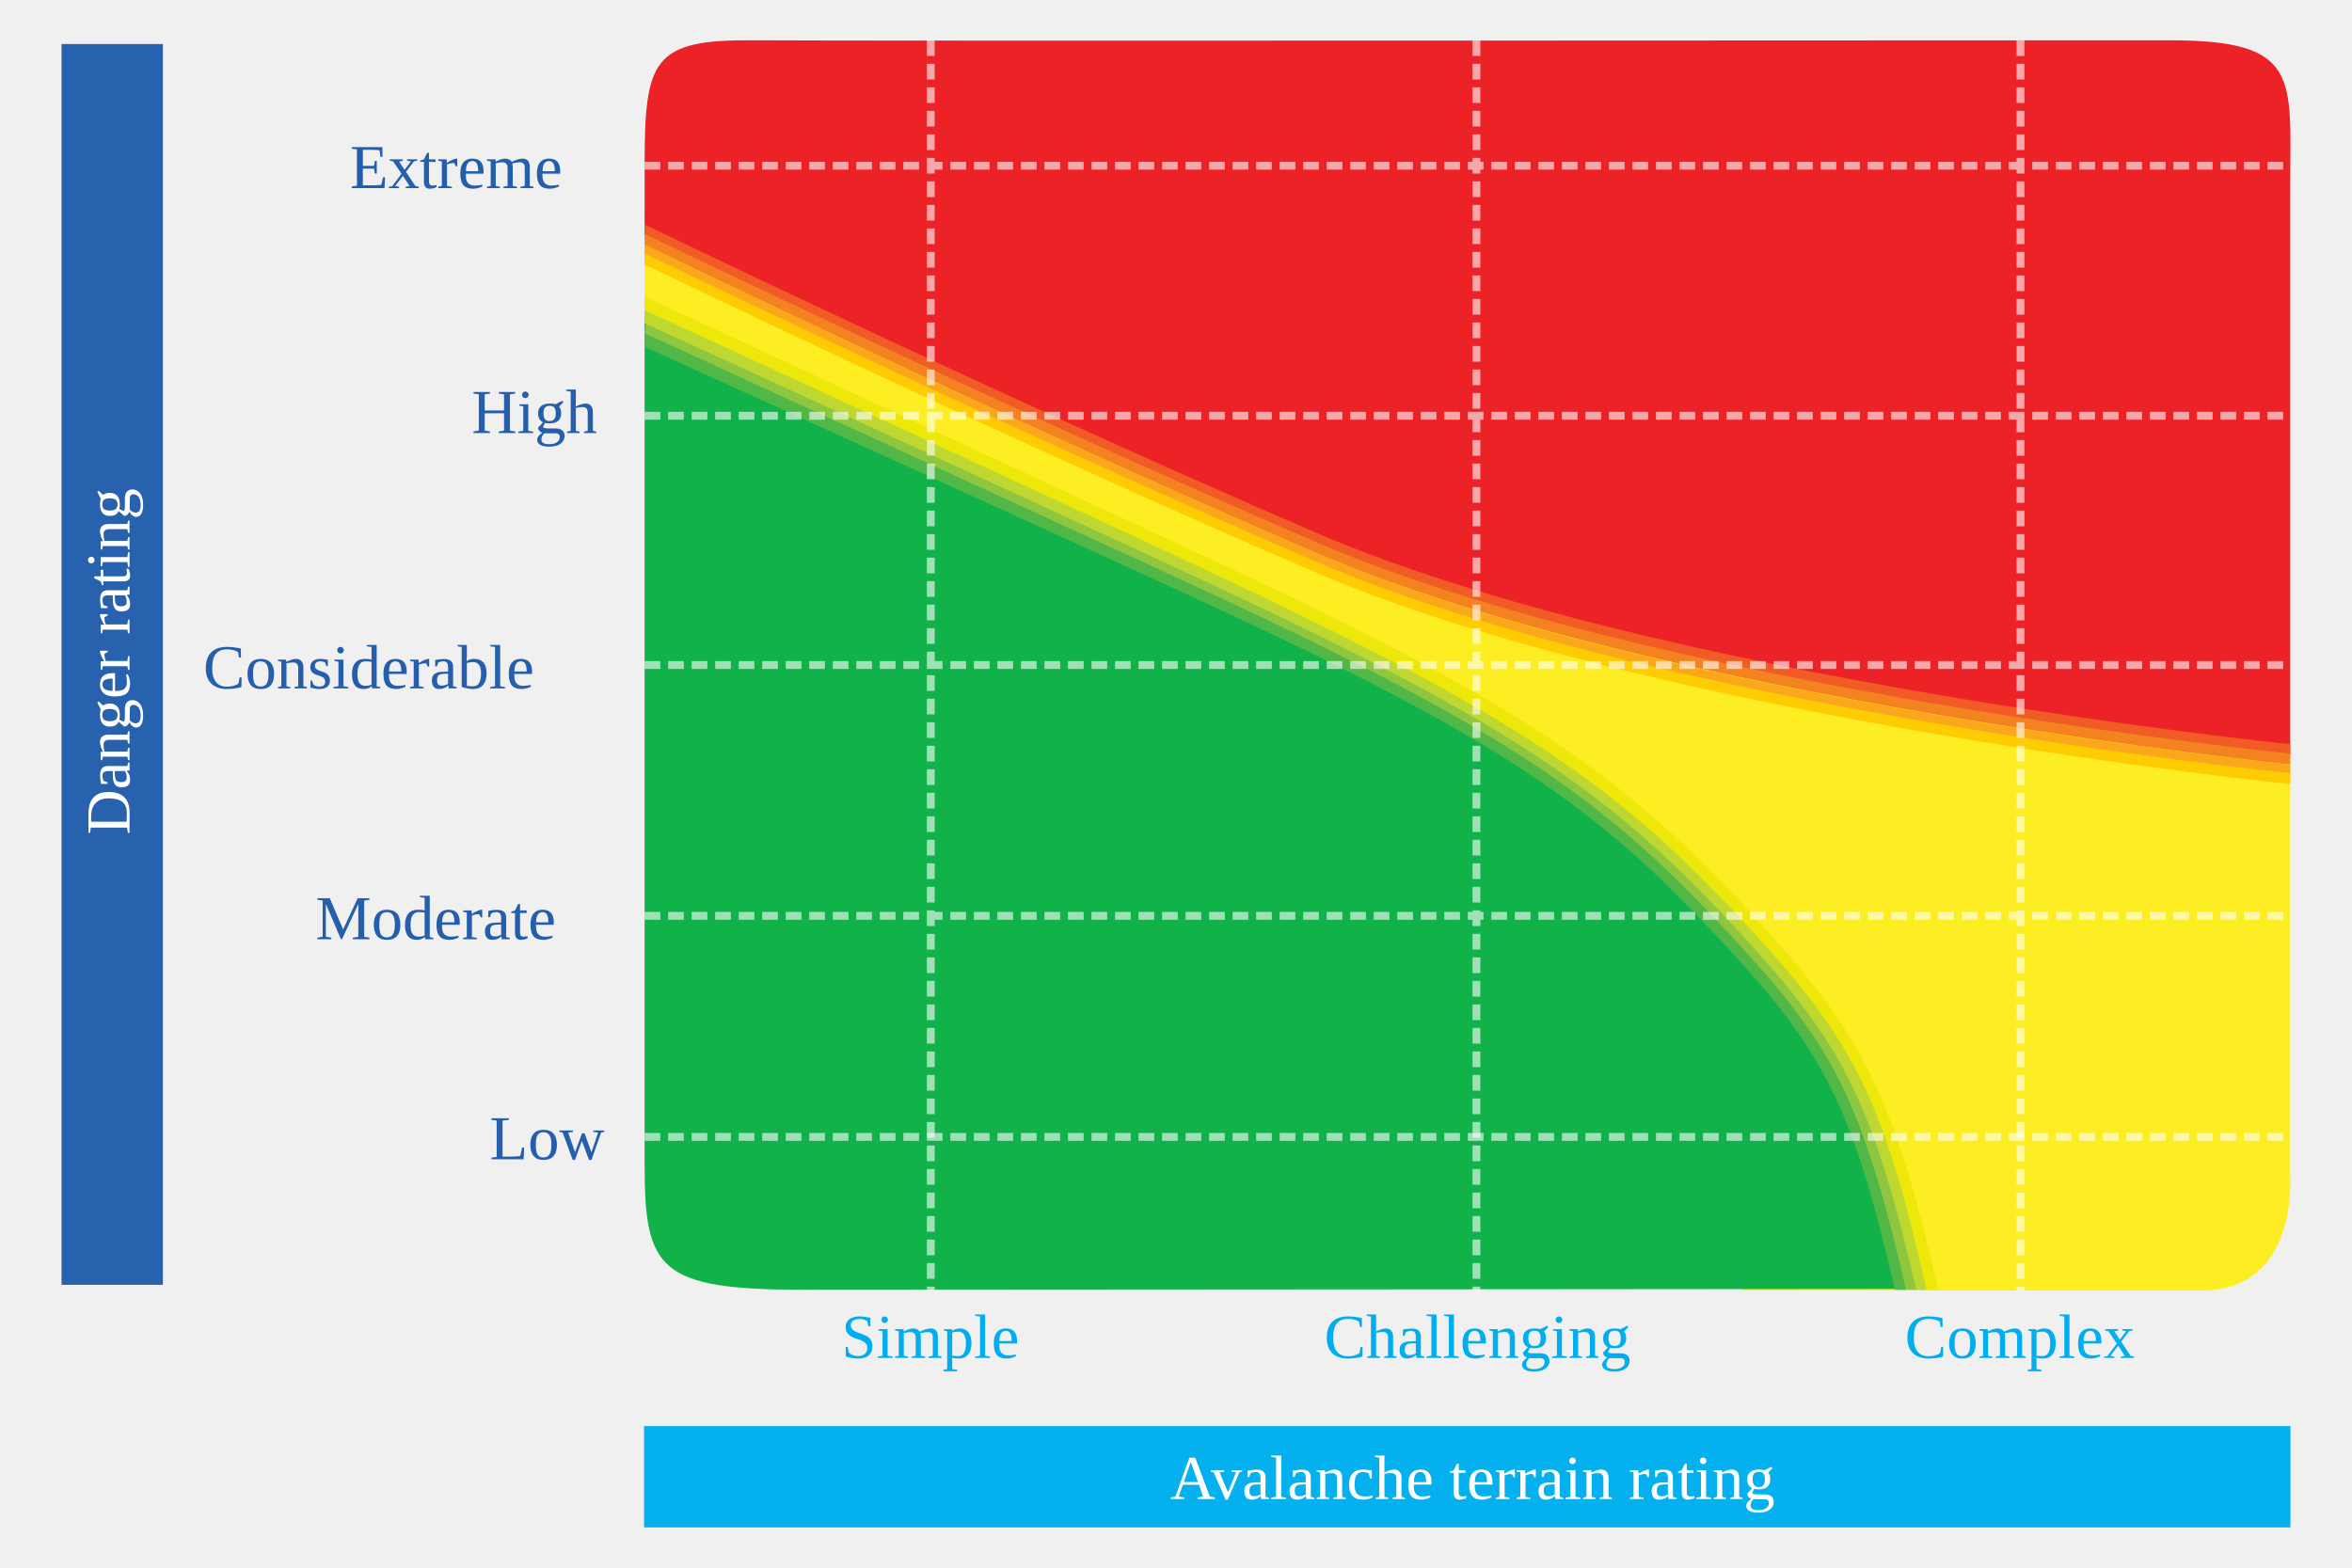
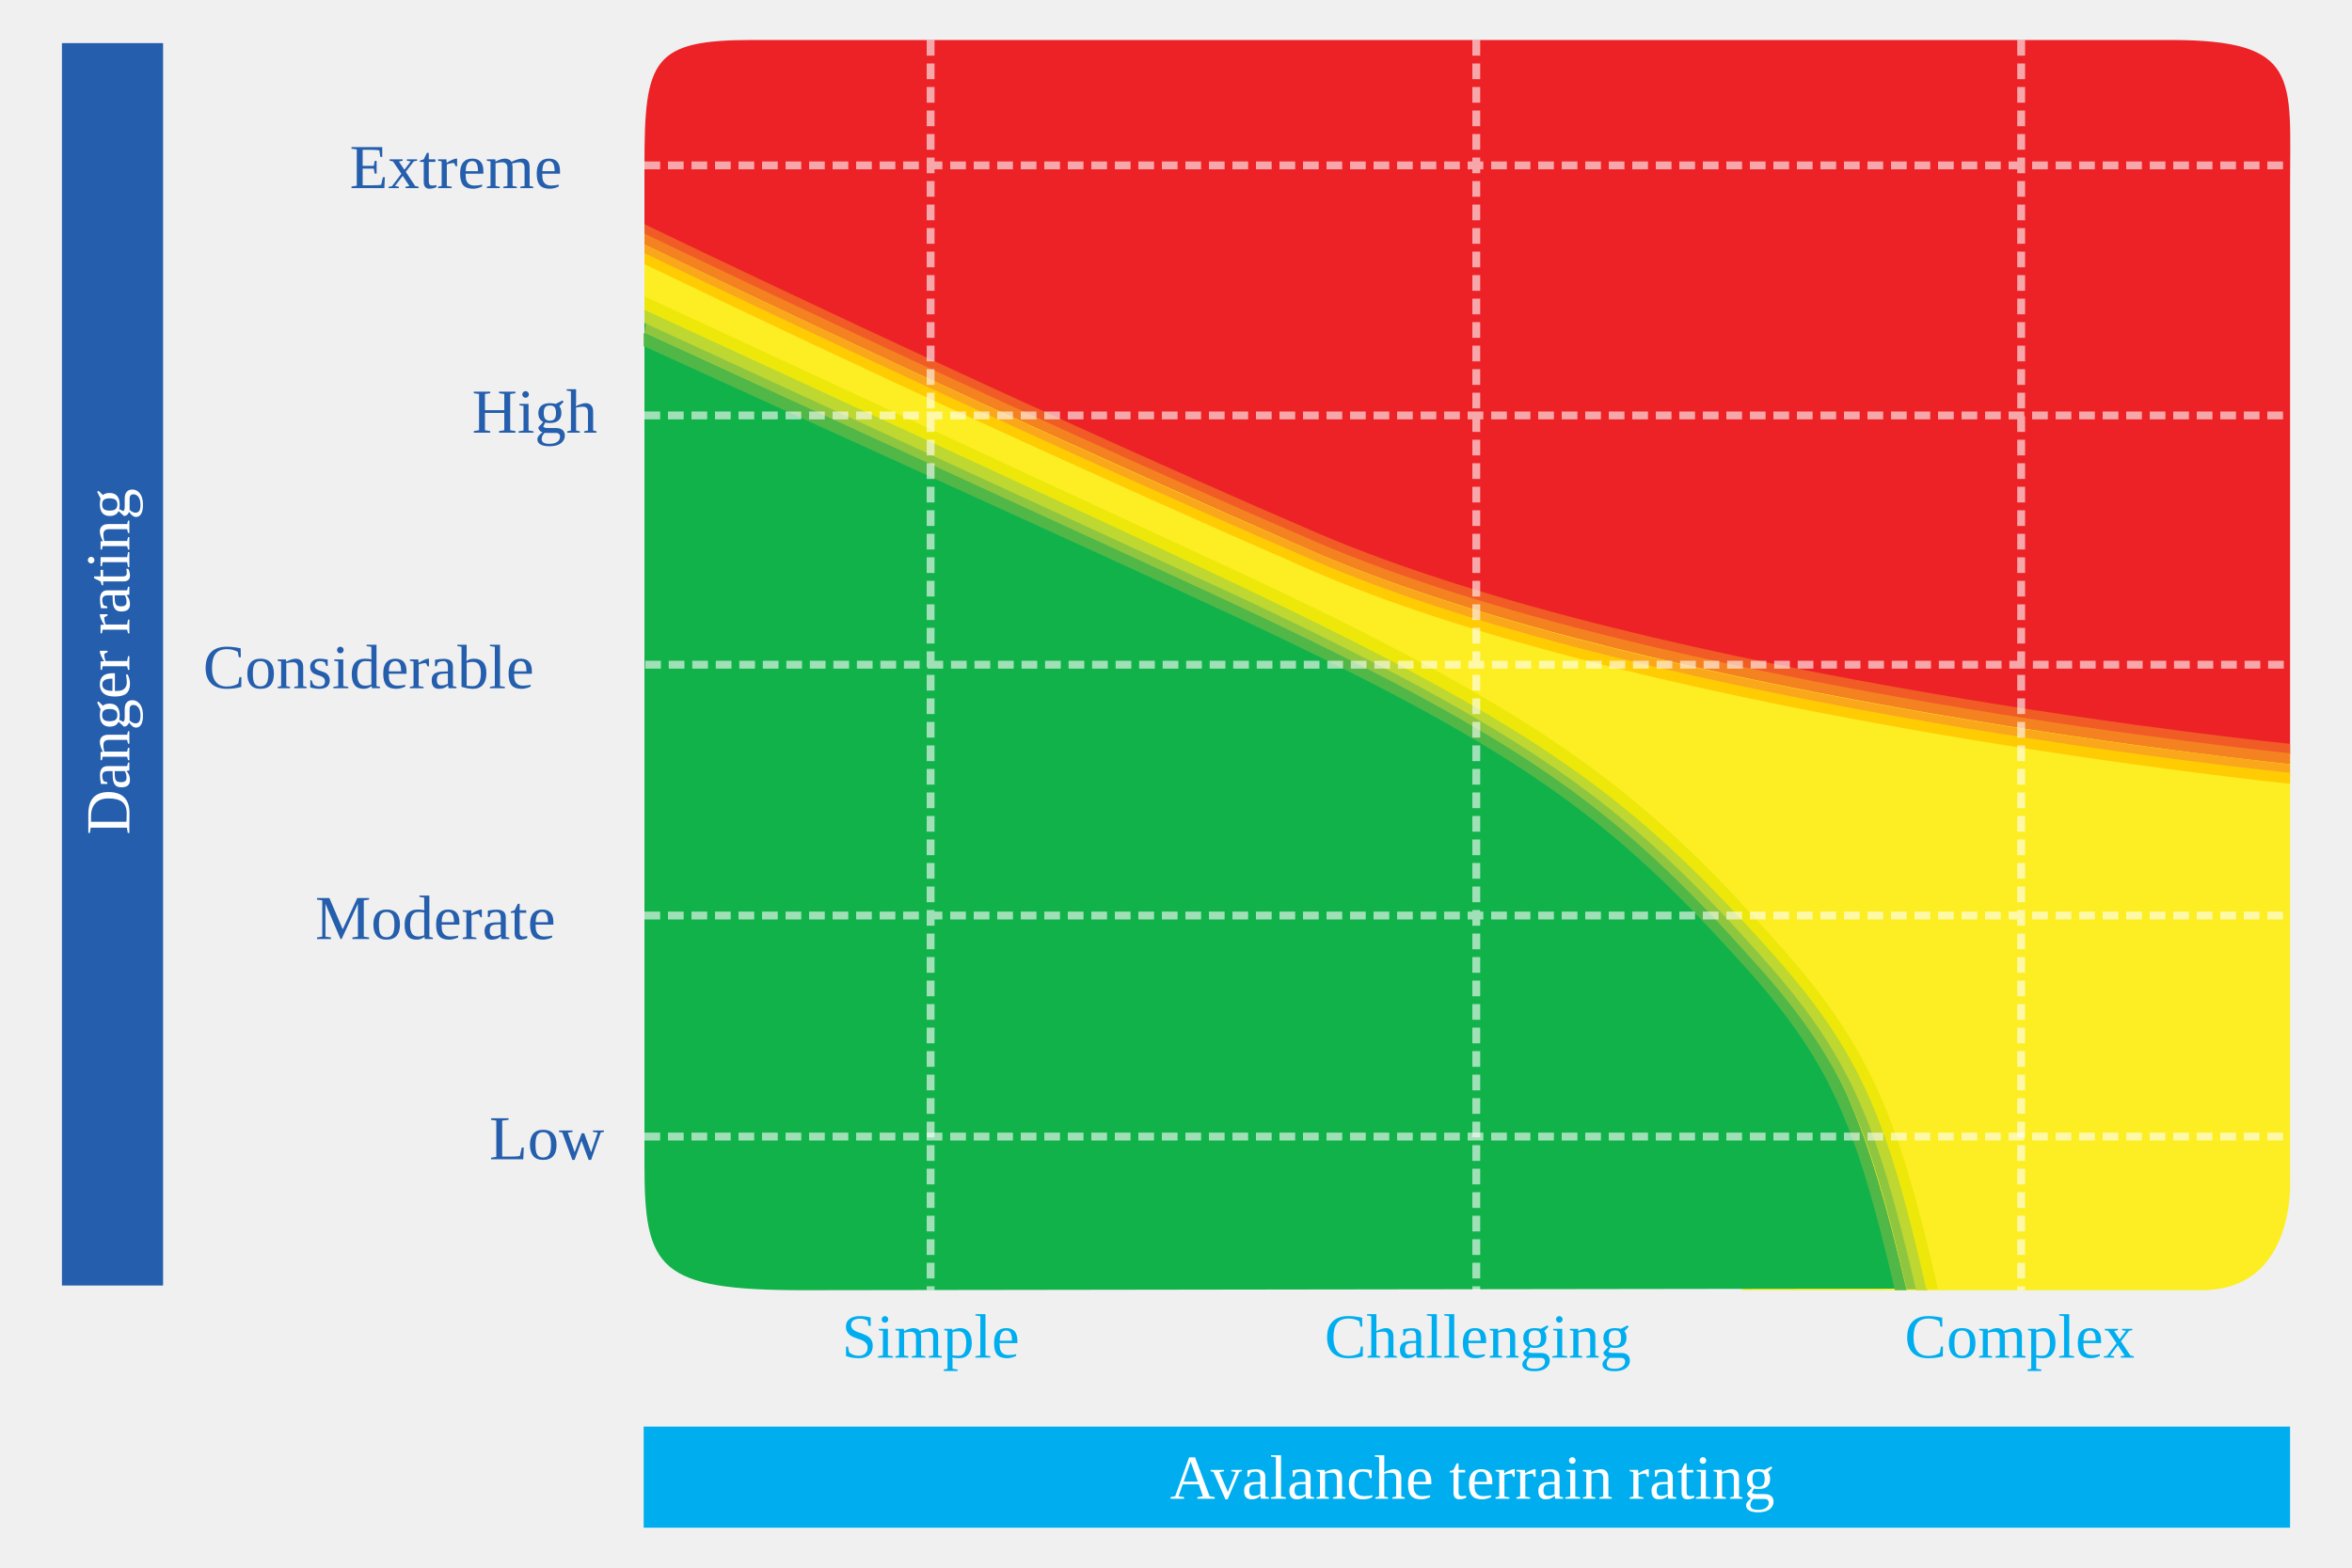
<svg xmlns="http://www.w3.org/2000/svg" width="300" height="200">
-   <path opacity=".98" fill="#00aeef" d="M82.15 181.935h210v12.927h-210z" />
-   <text font-size="8" y="191.241" x="187.821" text-anchor="middle" fill="#fff">
+   <path fill="#00aeef" d="M82.1 182h210v12.9h-210z" />
+   <text x="187.8" y="191.2" fill="#fff" font-size="8" text-anchor="middle">
    <tspan>Avalanche terrain rating</tspan>
  </text>
-   <path d="M82.221 26.641c0 .6 46.7 19.4 86.2 38.9 39.5 19.5 123.7 30 123.7 30v54.7s1 14.4-11.3 14.4h-58.6s-8.3-49-43-69c-34.7-20-97-50.8-97-50.8v-18.2z" fill="#fcee23" />
-   <path d="M82.221 30.041v-8.9c0-13.5 1-16.1 13.8-16 13.6.1 157.1 0 180.8 0 16.7 0 15.3 4.8 15.3 18.6v72.5s-80.7-8.3-124.3-27c-40.6-17.5-85.6-39.2-85.6-39.2z" fill="#ec2227" />
-   <path d="M82.221 48.241V148.641c0 13.3 1.8 15.9 20.3 15.9 18.5 0 140.5-.1 140.5-.1-5-21.6-8.5-30.5-19.8-43.3-16.6-18.8-28.3-28-65-45.5-12.6-6-76-35.5-76-35.5v8.1z" fill="#12b24b" />
-   <path d="M82.221 28.641s45 21.8 85.6 39.3c43.6 18.8 124.3 27 124.3 27v1.3s-80.7-8.3-124.3-27c-40.6-17.5-85.6-39.2-85.6-39.2v-1.4z" fill="#f15b25" />
-   <path d="M82.221 29.841s45 21.8 85.6 39.3c43.6 18.8 124.3 27 124.3 27v1.4s-80.7-8.3-124.3-27c-40.6-17.5-85.6-39.3-85.6-39.3v-1.4z" fill="#f58220" />
-   <path d="M82.221 31.241s45 21.8 85.6 39.3c43.6 18.8 124.3 27 124.3 27v1.4s-80.7-8.3-124.3-27c-40.6-17.6-85.6-39.3-85.6-39.3v-1.4z" fill="#faa71b" />
-   <path d="M82.221 32.341s45 21.8 85.6 39.3c43.6 18.8 124.3 27 124.3 27v1.4s-80.7-8.3-124.3-27c-40.6-17.5-85.6-39.3-85.6-39.3v-1.4z" fill="#ffcc04" />
-   <path d="M82.221 44.241s62 28.2 74.6 34.1c36.8 17.2 48.4 25.8 65.1 44.3 11.5 12.6 14.8 20.6 19.8 41.9h1.5c-5-21.2-8.5-29.9-19.8-42.5-16.6-18.4-28.3-27.5-65.1-44.7-12.7-5.9-76.1-34.8-76.1-34.8v1.7z" fill="#51b848" />
-   <path d="M82.221 42.541s62.5 28.6 75.3 34.6c37.1 17.4 48.8 26.1 65.7 44.9 11.6 12.8 14.9 20.9 19.9 42.5h1.5c-5-21.5-8.6-30.4-19.9-43-16.7-18.7-28.5-27.9-65.6-45.3-12.8-6-76.7-35.3-76.7-35.3l-.2 1.6z" fill="#8fc640" />
-   <path d="M82.221 41.241s63.1 28.9 75.9 35c37.4 17.6 49.2 26.4 66.2 45.4 11.7 13 15 21.2 20.1 42.9h1.5c-5-21.8-8.7-30.7-20.1-43.5-16.9-18.9-28.8-28.2-66.2-45.8-12.9-6-77.4-35.7-77.4-35.7v1.7z" fill="#bed731" />
-   <path d="M82.221 39.541s63.6 29.3 76.5 35.5c37.7 17.9 49.6 26.8 66.8 46 11.8 13.1 15.2 21.5 20.2 43.5h1.5c-5.1-22.1-8.7-31.1-20.3-44.1-17-19.1-29-28.6-66.7-46.4-13-6.1-78-36.2-78-36.2v1.7z" fill="#ede80a" />
-   <path d="M82.221 145.041l209.5-0" opacity=".6" fill="none" stroke="#fff" stroke-dasharray="2,1,2,1,2,1" />
-   <text x="118.662" y="173.241" font-size="8" text-anchor="middle" fill="#00aeef">
+   <path fill="#fcee23" d="M82.2 26.6c0 .6 46.7 19.4 86.2 39 39.5 19.4 123.7 30 123.7 30v54.6s1 14.4-11.3 14.4h-58.6s-8.3-49-43-69-97-50.8-97-50.8V26.6z" />
+   <path fill="#ec2227" d="M82.2 30v-8.9c0-13.5 1-16 13.8-16h180.8c16.7 0 15.3 4.8 15.3 18.6v72.5s-80.7-8.3-124.3-27C127.2 51.7 82.2 30 82.2 30z" />
+   <path fill="#12b24b" d="M82.2 48.2v100.4c0 13.3 1.8 16 20.3 16l140.5-.2c-5-21.6-8.5-30.5-19.8-43.3-16.6-18.8-28.3-28-65-45.5-12.6-6-76-35.5-76-35.5v8.1z" />
+   <path fill="#f15b25" d="M82.2 28.6s45 21.8 85.6 39.3c43.6 18.8 124.3 27 124.3 27v1.3s-80.7-8.3-124.3-27C127.2 51.7 82.2 30 82.2 30v-1.4z" />
+   <path fill="#f58220" d="M82.2 29.8s45 21.8 85.6 39.3c43.6 18.8 124.3 27 124.3 27v1.4s-80.7-8.3-124.3-27a2501.2 2501.2 0 0 1-85.6-39.3v-1.4z" />
+   <path fill="#faa71b" d="M82.2 31.2s45 21.8 85.6 39.3c43.6 18.8 124.3 27 124.3 27V99s-80.7-8.3-124.3-27c-40.6-17.6-85.6-39.3-85.6-39.3v-1.4z" />
+   <path fill="#ffcc04" d="M82.2 32.3s45 21.8 85.6 39.3c43.6 18.8 124.3 27 124.3 27v1.4s-80.7-8.3-124.3-27a2501.2 2501.2 0 0 1-85.6-39.3v-1.4z" />
+   <path fill="#51b848" d="M82.2 44.2s62 28.2 74.6 34.1c36.8 17.2 48.4 25.8 65.1 44.3 11.5 12.6 14.8 20.6 19.8 42h1.5c-5-21.3-8.5-30-19.8-42.6-16.6-18.4-28.3-27.5-65-44.7L82.1 42.5v1.7z" />
+   <path fill="#8fc640" d="M82.2 42.5s62.5 28.6 75.3 34.6c37.1 17.4 48.8 26.1 65.7 45 11.6 12.7 15 20.8 20 42.4h1.4c-5-21.5-8.6-30.4-19.9-43-16.7-18.7-28.5-27.9-65.6-45.3L82.4 41l-.2 1.6z" />
+   <path fill="#bed731" d="M82.2 41.2l76 35c37.3 17.6 49.1 26.4 66.1 45.4 11.7 13 15 21.2 20.1 43h1.5c-5-21.9-8.7-30.8-20-43.6-17-18.9-28.9-28.2-66.3-45.8L82.2 39.5v1.7z" />
+   <path fill="#ede80a" d="M82.2 39.5s63.6 29.3 76.5 35.5c37.7 18 49.6 26.8 66.8 46 11.8 13.1 15.2 21.5 20.2 43.5h1.5c-5-22-8.7-31-20.3-44-17-19.2-29-28.7-66.7-46.5l-78-36.2v1.7z" />
+   <path fill="none" stroke="#fff" stroke-dasharray="2,1,2,1,2,1" d="M82.2 145h209.5" opacity=".6" />
+   <text x="118.7" y="173.2" fill="#00aeef" font-size="8" text-anchor="middle">
    Simple
  </text>
-   <text x="188.46" y="173.241" font-size="8" text-anchor="middle" fill="#00aeef">
+   <text x="188.5" y="173.2" fill="#00aeef" font-size="8" text-anchor="middle">
    Challenging
  </text>
-   <text x="257.631" y="173.241" font-size="8" text-anchor="middle" fill="#00aeef">
+   <text x="257.6" y="173.2" fill="#00aeef" font-size="8" text-anchor="middle">
    Complex
  </text>
-   <text x="62.444" y="147.9" text-anchor="left" font-size="8" fill="#245eac">
+   <text x="62.4" y="147.9" fill="#245eac" font-size="8" text-anchor="left">
    Low
  </text>
-   <text x="40.249" y="119.823" text-anchor="left" font-size="8" fill="#245eac">
+   <text x="40.2" y="119.8" fill="#245eac" font-size="8" text-anchor="left">
    Moderate
  </text>
-   <text x="25.921" y="87.823" text-anchor="left" font-size="8" fill="#245eac">
+   <text x="25.9" y="87.8" fill="#245eac" font-size="8" text-anchor="left">
    Considerable
  </text>
-   <text x="60.167" y="55.248" text-anchor="left" font-size="8" fill="#245eac">
+   <text x="60.2" y="55.2" fill="#245eac" font-size="8" text-anchor="left">
    High
  </text>
-   <text x="44.624" y="24" text-anchor="left" font-size="8" fill="#245eac">
+   <text x="44.6" y="24" fill="#245eac" font-size="8" text-anchor="left">
    Extreme
  </text>
-   <path opacity=".98" fill="#245eac" d="M7.85 163.909V5.618h12.927v158.291z" />
-   <text transform="rotate(-90)" x="-84.389" y="16.521" font-size="8" text-anchor="middle">
+   <path fill="#245eac" d="M7.9 164V5.5h12.9V164z" />
+   <text x="-84.4" y="16.5" font-size="8" text-anchor="middle" transform="rotate(-90)">
    <tspan fill="#fff">Danger rating</tspan>
  </text>
-   <path d="M82.221 116.841l209.7-0M82.221 84.841L291.921 84.841M82.221 53.041L291.921 53.041M82.221 21.141L291.921 21.141m-34.2-16V164.641m-69.4-159.5V164.641m-69.6-159.5V164.641" opacity=".6" fill="none" stroke="#fff" stroke-dasharray="2,1,2,1,2,1" />
+   <path fill="none" stroke="#fff" stroke-dasharray="2,1,2,1,2,1" d="M82.2 116.8H292m-209.7-32H292M82.2 53H292M82.2 21.1H292m-34.2-16v159.5M188.3 5.1v159.5M118.7 5.1v159.5" opacity=".6" />
</svg>
